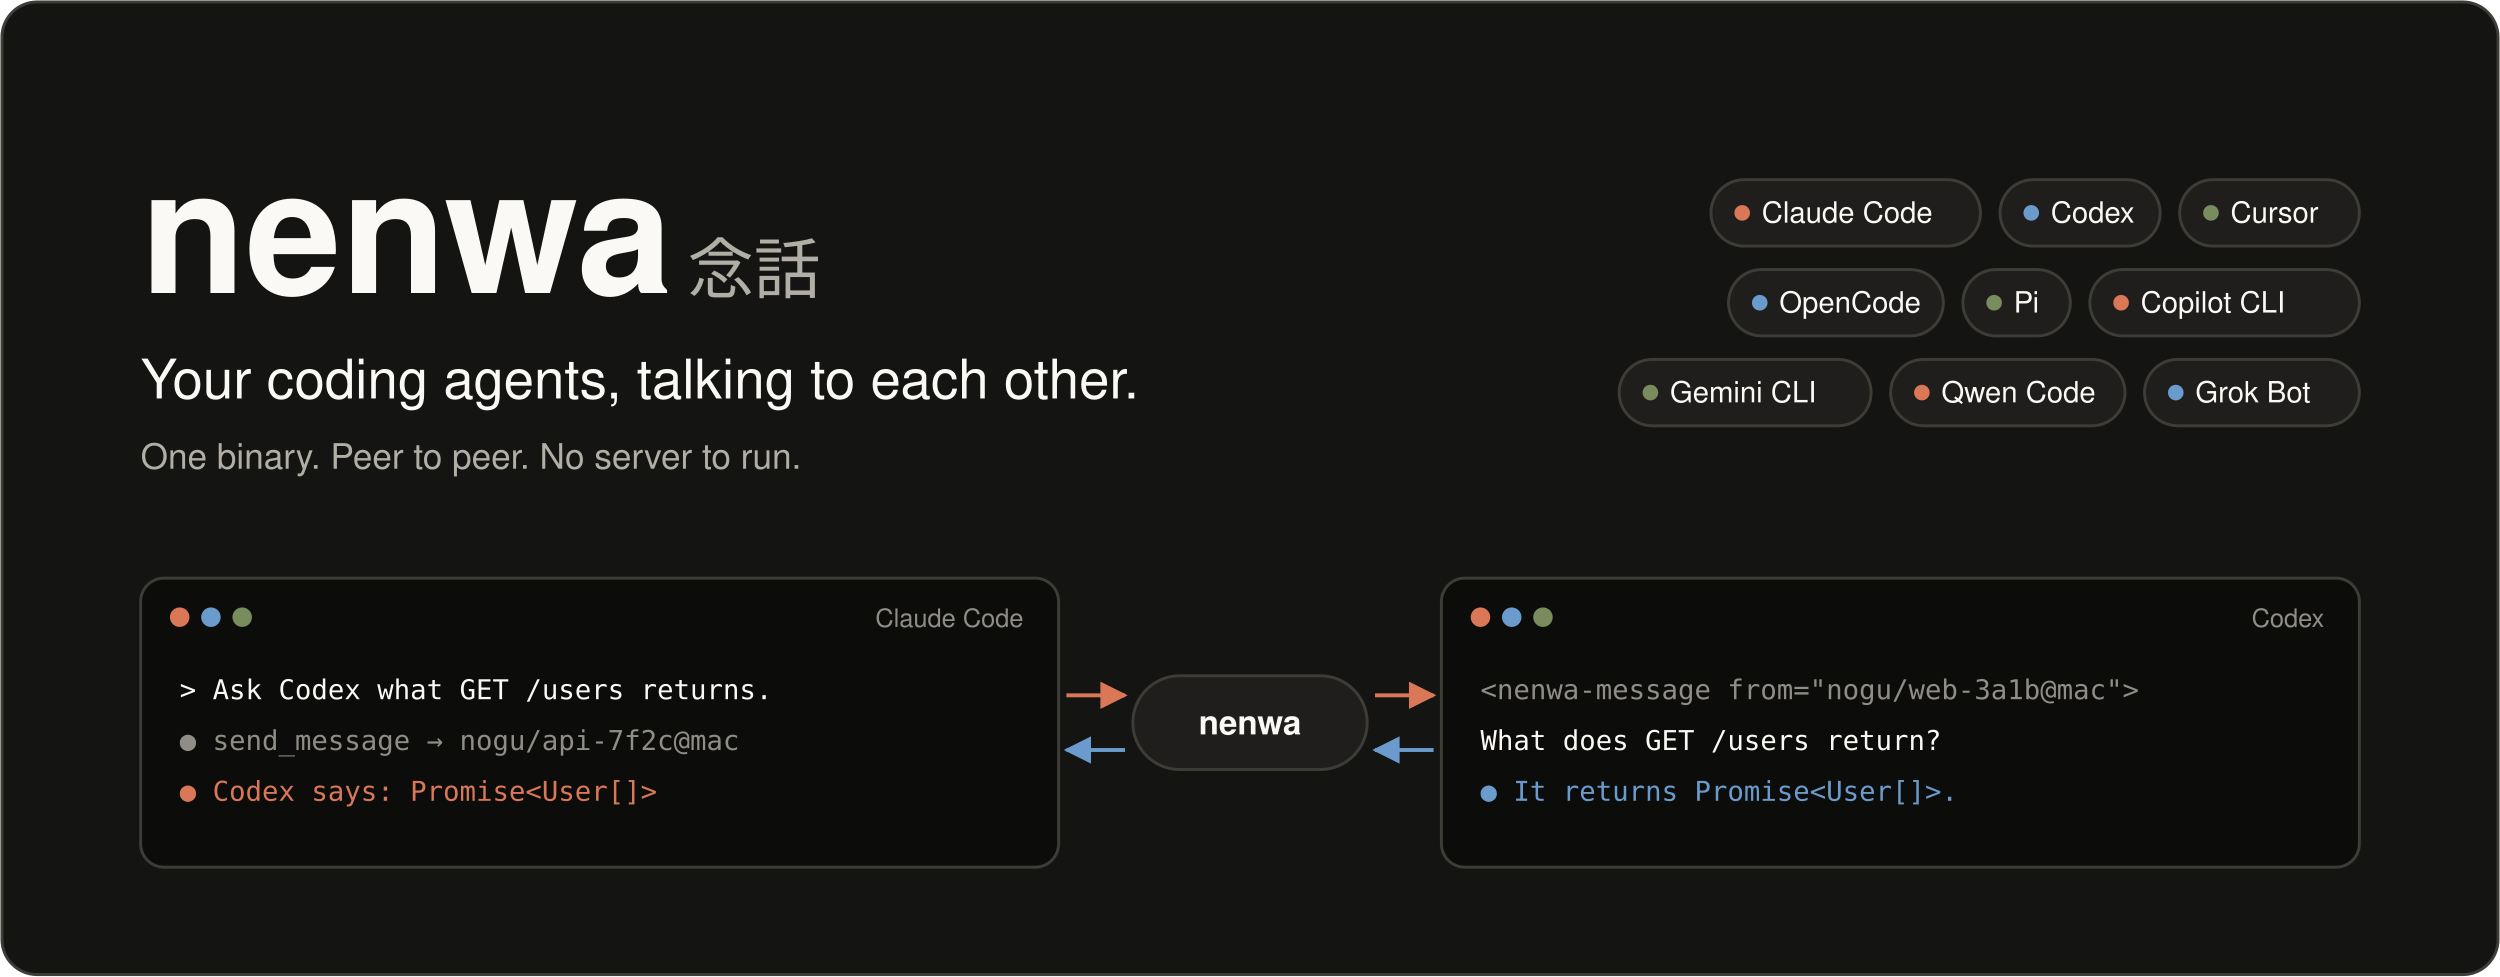
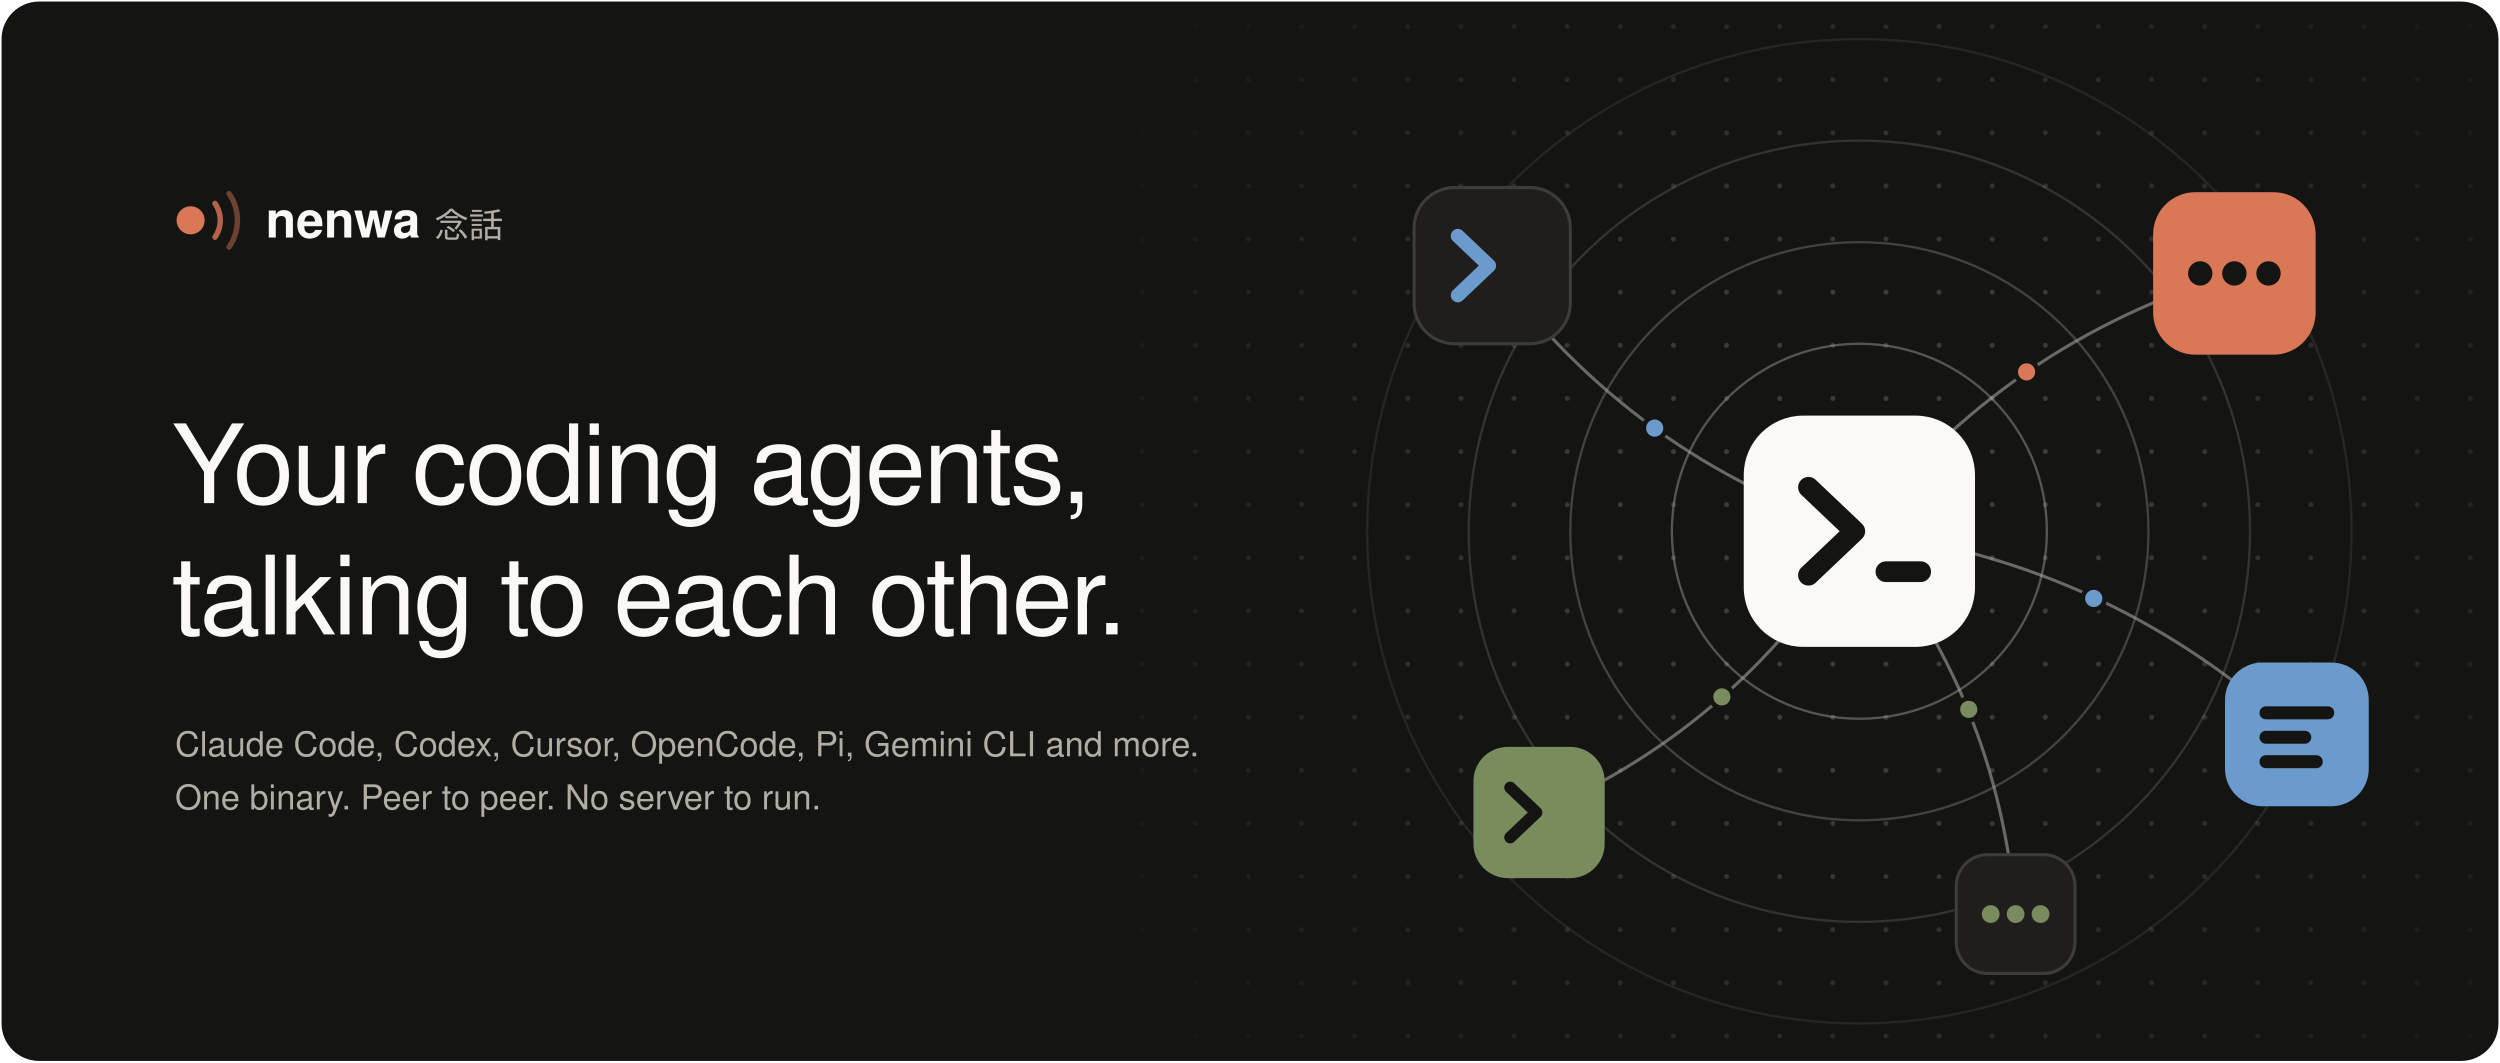
- <svg xmlns="http://www.w3.org/2000/svg" viewBox="0 0 1280 500" width="1280" height="500" role="img" aria-label="nenwa: your coding agents, talking to each other">
+ <svg xmlns="http://www.w3.org/2000/svg" viewBox="0 0 1600 680" width="1600" height="680" role="img" aria-label="nenwa: your coding agents, talking to each other">
  <defs>
    <marker id="ad97757" viewBox="0 0 10 10" refX="9" refY="5" markerWidth="7" markerHeight="7" orient="auto-start-reverse">
      <path d="M0 0L10 5L0 10z" fill="#d97757" />
    </marker>
    <marker id="a6a9bcc" viewBox="0 0 10 10" refX="9" refY="5" markerWidth="7" markerHeight="7" orient="auto-start-reverse">
      <path d="M0 0L10 5L0 10z" fill="#6a9bcc" />
    </marker>
    <marker id="a788c5d" viewBox="0 0 10 10" refX="9" refY="5" markerWidth="7" markerHeight="7" orient="auto-start-reverse">
      <path d="M0 0L10 5L0 10z" fill="#788c5d" />
    </marker>
    <marker id="ab0aea5" viewBox="0 0 10 10" refX="9" refY="5" markerWidth="7" markerHeight="7" orient="auto-start-reverse">
      <path d="M0 0L10 5L0 10z" fill="#b0aea5" />
    </marker>
  </defs>
-   <rect x="1" y="1" width="1278" height="498" rx="18" fill="#141413" stroke="#3d3c37" stroke-width="1.5" />
-   <text x="72" y="150" font-family="-apple-system, 'Segoe UI', Helvetica, Arial, sans-serif" font-size="88" font-weight="700" fill="#faf9f5" text-anchor="start">nenwa</text>
-   <text x="352" y="150" font-family="-apple-system, 'Segoe UI', Helvetica, Arial, sans-serif" font-size="34" font-weight="500" fill="#b0aea5" text-anchor="start">念話</text>
-   <text x="72" y="204" font-family="-apple-system, 'Segoe UI', Helvetica, Arial, sans-serif" font-size="28" font-weight="500" fill="#faf9f5" text-anchor="start">Your coding agents, talking to each other.</text>
-   <text x="72" y="240" font-family="-apple-system, 'Segoe UI', Helvetica, Arial, sans-serif" font-size="18" font-weight="400" fill="#b0aea5" text-anchor="start">One binary. Peer to peer. No server to run.</text>
-   <rect x="876" y="92" width="138" height="34" rx="17" fill="#1f1e1c" stroke="#3d3c37" stroke-width="1.5" />
-   <circle cx="892" cy="109" r="4" fill="#d97757" />
-   <text x="902" y="114" font-family="-apple-system, 'Segoe UI', Helvetica, Arial, sans-serif" font-size="15" font-weight="500" fill="#faf9f5" text-anchor="start">Claude Code</text>
-   <rect x="1024" y="92" width="82" height="34" rx="17" fill="#1f1e1c" stroke="#3d3c37" stroke-width="1.5" />
-   <circle cx="1040" cy="109" r="4" fill="#6a9bcc" />
-   <text x="1050" y="114" font-family="-apple-system, 'Segoe UI', Helvetica, Arial, sans-serif" font-size="15" font-weight="500" fill="#faf9f5" text-anchor="start">Codex</text>
-   <rect x="1116" y="92" width="92" height="34" rx="17" fill="#1f1e1c" stroke="#3d3c37" stroke-width="1.5" />
-   <circle cx="1132" cy="109" r="4" fill="#788c5d" />
-   <text x="1142" y="114" font-family="-apple-system, 'Segoe UI', Helvetica, Arial, sans-serif" font-size="15" font-weight="500" fill="#faf9f5" text-anchor="start">Cursor</text>
-   <rect x="885" y="138" width="110" height="34" rx="17" fill="#1f1e1c" stroke="#3d3c37" stroke-width="1.5" />
-   <circle cx="901" cy="155" r="4" fill="#6a9bcc" />
-   <text x="911" y="160" font-family="-apple-system, 'Segoe UI', Helvetica, Arial, sans-serif" font-size="15" font-weight="500" fill="#faf9f5" text-anchor="start">OpenCode</text>
-   <rect x="1005" y="138" width="55" height="34" rx="17" fill="#1f1e1c" stroke="#3d3c37" stroke-width="1.5" />
-   <circle cx="1021" cy="155" r="4" fill="#788c5d" />
-   <text x="1031" y="160" font-family="-apple-system, 'Segoe UI', Helvetica, Arial, sans-serif" font-size="15" font-weight="500" fill="#faf9f5" text-anchor="start">Pi</text>
-   <rect x="1070" y="138" width="138" height="34" rx="17" fill="#1f1e1c" stroke="#3d3c37" stroke-width="1.5" />
-   <circle cx="1086" cy="155" r="4" fill="#d97757" />
-   <text x="1096" y="160" font-family="-apple-system, 'Segoe UI', Helvetica, Arial, sans-serif" font-size="15" font-weight="500" fill="#faf9f5" text-anchor="start">Copilot CLI</text>
-   <rect x="829" y="184" width="129" height="34" rx="17" fill="#1f1e1c" stroke="#3d3c37" stroke-width="1.5" />
-   <circle cx="845" cy="201" r="4" fill="#788c5d" />
-   <text x="855" y="206" font-family="-apple-system, 'Segoe UI', Helvetica, Arial, sans-serif" font-size="15" font-weight="500" fill="#faf9f5" text-anchor="start">Gemini CLI</text>
-   <rect x="968" y="184" width="120" height="34" rx="17" fill="#1f1e1c" stroke="#3d3c37" stroke-width="1.5" />
-   <circle cx="984" cy="201" r="4" fill="#d97757" />
-   <text x="994" y="206" font-family="-apple-system, 'Segoe UI', Helvetica, Arial, sans-serif" font-size="15" font-weight="500" fill="#faf9f5" text-anchor="start">Qwen Code</text>
-   <rect x="1098" y="184" width="110" height="34" rx="17" fill="#1f1e1c" stroke="#3d3c37" stroke-width="1.5" />
-   <circle cx="1114" cy="201" r="4" fill="#6a9bcc" />
-   <text x="1124" y="206" font-family="-apple-system, 'Segoe UI', Helvetica, Arial, sans-serif" font-size="15" font-weight="500" fill="#faf9f5" text-anchor="start">Grok Bot</text>
-   <rect x="72" y="296" width="470" height="148" rx="12" fill="#0c0c0b" stroke="#3d3c37" stroke-width="1.5" />
-   <circle cx="92" cy="316" r="5" fill="#d97757" />
-   <circle cx="108" cy="316" r="5" fill="#6a9bcc" />
-   <circle cx="124" cy="316" r="5" fill="#788c5d" />
-   <text x="524" y="321" font-family="-apple-system, 'Segoe UI', Helvetica, Arial, sans-serif" font-size="13" font-weight="500" fill="#8f8d85" text-anchor="end">Claude Code</text>
-   <text x="92" y="358" font-family="ui-monospace, SFMono-Regular, Menlo, Consolas, monospace" font-size="14" font-weight="400" fill="#faf9f5" text-anchor="start">&gt; Ask Codex what GET /users returns.</text>
-   <text x="92" y="384" font-family="ui-monospace, SFMono-Regular, Menlo, Consolas, monospace" font-size="14" font-weight="400" fill="#8f8d85" text-anchor="start">● send_message → nogu/api-7f2c@mac</text>
-   <text x="92" y="410" font-family="ui-monospace, SFMono-Regular, Menlo, Consolas, monospace" font-size="14" font-weight="400" fill="#d97757" text-anchor="start">● Codex says: Promise&lt;User[]&gt;</text>
-   <rect x="738" y="296" width="470" height="148" rx="12" fill="#0c0c0b" stroke="#3d3c37" stroke-width="1.5" />
-   <circle cx="758" cy="316" r="5" fill="#d97757" />
-   <circle cx="774" cy="316" r="5" fill="#6a9bcc" />
-   <circle cx="790" cy="316" r="5" fill="#788c5d" />
-   <text x="1190" y="321" font-family="-apple-system, 'Segoe UI', Helvetica, Arial, sans-serif" font-size="13" font-weight="500" fill="#8f8d85" text-anchor="end">Codex</text>
-   <text x="758" y="358" font-family="ui-monospace, SFMono-Regular, Menlo, Consolas, monospace" font-size="14" font-weight="400" fill="#8f8d85" text-anchor="start">&lt;nenwa-message from="nogu/web-3a1b@mac"&gt;</text>
-   <text x="758" y="384" font-family="ui-monospace, SFMono-Regular, Menlo, Consolas, monospace" font-size="14" font-weight="400" fill="#faf9f5" text-anchor="start">What does GET /users return?</text>
-   <text x="758" y="410" font-family="ui-monospace, SFMono-Regular, Menlo, Consolas, monospace" font-size="14" font-weight="400" fill="#6a9bcc" text-anchor="start">● It returns Promise&lt;User[]&gt;.</text>
-   <rect x="580" y="346" width="120" height="48" rx="24" fill="#1f1e1c" stroke="#3d3c37" stroke-width="1.5" />
-   <text x="640" y="376" font-family="-apple-system, 'Segoe UI', Helvetica, Arial, sans-serif" font-size="17" font-weight="700" fill="#faf9f5" text-anchor="middle">nenwa</text>
-   <line x1="546" y1="356" x2="576" y2="356" stroke="#d97757" stroke-width="2" marker-end="url(#ad97757)" />
-   <line x1="704" y1="356" x2="734" y2="356" stroke="#d97757" stroke-width="2" marker-end="url(#ad97757)" />
-   <line x1="734" y1="384" x2="704" y2="384" stroke="#6a9bcc" stroke-width="2" marker-end="url(#a6a9bcc)" />
-   <line x1="576" y1="384" x2="546" y2="384" stroke="#6a9bcc" stroke-width="2" marker-end="url(#a6a9bcc)" />
+   <rect x="1" y="1" width="1598" height="678" rx="24" fill="#141413" stroke="none" stroke-width="1.5" />
+   <defs>
+     <pattern id="grid" width="34" height="34" patternUnits="userSpaceOnUse">
+       <circle cx="17" cy="17" r="1.6" fill="#3d3c37" />
+     </pattern>
+     <radialGradient id="fade" cx="1190" cy="340" r="560" gradientUnits="userSpaceOnUse">
+       <stop offset="0.25" stop-color="#fff" />
+       <stop offset="1" stop-color="#000" />
+     </radialGradient>
+     <mask id="m">
+       <rect width="100%" height="100%" fill="url(#fade)" />
+     </mask>
+   </defs>
+   <rect x="700" y="0" width="900" height="680" fill="url(#grid)" mask="url(#m)" />
+   <circle cx="1190" cy="340" r="120" fill="none" stroke="#b0aea5" stroke-width="1.5" opacity="0.42" />
+   <circle cx="1190" cy="340" r="185" fill="none" stroke="#b0aea5" stroke-width="1.5" opacity="0.3" />
+   <circle cx="1190" cy="340" r="250" fill="none" stroke="#b0aea5" stroke-width="1.5" opacity="0.2" />
+   <circle cx="1190" cy="340" r="315" fill="none" stroke="#b0aea5" stroke-width="1.5" opacity="0.12" />
+   <path d="M1190 340 Q1045 293 955 170" fill="none" stroke="#b0aea5" stroke-width="2" opacity="0.55" />
+   <circle cx="1059" cy="274" r="7" fill="#6a9bcc" stroke="#141413" stroke-width="3" />
+   <path d="M1190 340 Q1284 219 1430 175" fill="none" stroke="#b0aea5" stroke-width="2" opacity="0.55" />
+   <circle cx="1297" cy="238" r="7" fill="#d97757" stroke="#141413" stroke-width="3" />
+   <path d="M1190 340 Q1351 360 1470 470" fill="none" stroke="#b0aea5" stroke-width="2" opacity="0.55" />
+   <circle cx="1340" cy="383" r="7" fill="#6a9bcc" stroke="#141413" stroke-width="3" />
+   <path d="M1190 340 Q1279 446 1290 585" fill="none" stroke="#b0aea5" stroke-width="2" opacity="0.55" />
+   <circle cx="1260" cy="454" r="7" fill="#788c5d" stroke="#141413" stroke-width="3" />
+   <path d="M1190 340 Q1116 463 985 520" fill="none" stroke="#b0aea5" stroke-width="2" opacity="0.55" />
+   <circle cx="1102" cy="446" r="7" fill="#788c5d" stroke="#141413" stroke-width="3" />
+   <rect x="905.0" y="120.0" width="100" height="100" rx="26" fill="#1f1e1c" stroke="#3d3c37" stroke-width="2" />
+   <polyline points="933.0,151.0 953.0,170 933.0,189.0" fill="none" stroke="#6a9bcc" stroke-width="9.0" stroke-linecap="round" stroke-linejoin="round" />
+   <rect x="1378.0" y="123.0" width="104" height="104" rx="27" fill="#d97757" stroke="none" stroke-width="2" />
+   <circle cx="1408.16" cy="175" r="7.8" fill="#141413" />
+   <circle cx="1430.0" cy="175" r="7.8" fill="#141413" />
+   <circle cx="1451.84" cy="175" r="7.8" fill="#141413" />
+   <rect x="1424.0" y="424.0" width="92" height="92" rx="24" fill="#6a9bcc" stroke="none" stroke-width="2" />
+   <rect x="1446.08" y="452.06" width="47.84" height="8.3" rx="4.1" fill="#141413" />
+   <rect x="1446.08" y="467.7" width="33.12" height="8.3" rx="4.1" fill="#141413" />
+   <rect x="1446.08" y="483.34" width="40.48" height="8.3" rx="4.1" fill="#141413" />
+   <rect x="1252.0" y="547.0" width="76" height="76" rx="20" fill="#1f1e1c" stroke="#3d3c37" stroke-width="2" />
+   <circle cx="1274.04" cy="585" r="5.7" fill="#788c5d" />
+   <circle cx="1290.0" cy="585" r="5.7" fill="#788c5d" />
+   <circle cx="1305.96" cy="585" r="5.7" fill="#788c5d" />
+   <rect x="943.0" y="478.0" width="84" height="84" rx="22" fill="#788c5d" stroke="none" stroke-width="2" />
+   <polyline points="966.52,504.04 983.32,520 966.52,535.96" fill="none" stroke="#141413" stroke-width="7.6" stroke-linecap="round" stroke-linejoin="round" />
+   <rect x="1116.0" y="266.0" width="148" height="148" rx="38" fill="#faf9f5" stroke="none" stroke-width="2" />
+   <polyline points="1157.44,311.88 1187.04,340 1157.44,368.12" fill="none" stroke="#141413" stroke-width="13.3" stroke-linecap="round" stroke-linejoin="round" />
+   <rect x="1200.36" y="359.24" width="35.52" height="13.3" rx="6.7" fill="#141413" />
+   <circle cx="122" cy="141" r="9" fill="#d97757" />
+   <path d="M137.6 130.2 A19 19 0 0 1 137.6 151.8" fill="none" stroke="#d97757" stroke-width="3.5" stroke-linecap="round" opacity="0.8" />
+   <path d="M146.6 123.9 A30 30 0 0 1 146.6 158.1" fill="none" stroke="#d97757" stroke-width="3.5" stroke-linecap="round" opacity="0.45" />
+   <text x="170" y="152" font-family="-apple-system, 'Segoe UI', Helvetica, Arial, sans-serif" font-size="32" font-weight="700" fill="#faf9f5" text-anchor="start">nenwa</text>
+   <text x="278" y="152" font-family="-apple-system, 'Segoe UI', Helvetica, Arial, sans-serif" font-size="22" font-weight="500" fill="#b0aea5" text-anchor="start">念話</text>
+   <text x="110" y="322" font-family="-apple-system, 'Segoe UI', Helvetica, Arial, sans-serif" font-size="70" font-weight="500" letter-spacing="-1.5" fill="#faf9f5">Your coding agents,</text>
+   <text x="110" y="406" font-family="-apple-system, 'Segoe UI', Helvetica, Arial, sans-serif" font-size="70" font-weight="500" letter-spacing="-1.5" fill="#faf9f5">talking to each other.</text>
+   <text x="112" y="484" font-family="-apple-system, 'Segoe UI', Helvetica, Arial, sans-serif" font-size="22" font-weight="400" fill="#b0aea5" text-anchor="start">Claude Code, Codex, Cursor, OpenCode, Pi, Gemini CLI and more.</text>
+   <text x="112" y="518" font-family="-apple-system, 'Segoe UI', Helvetica, Arial, sans-serif" font-size="22" font-weight="400" fill="#b0aea5" text-anchor="start">One binary. Peer to peer. No server to run.</text>
</svg>
